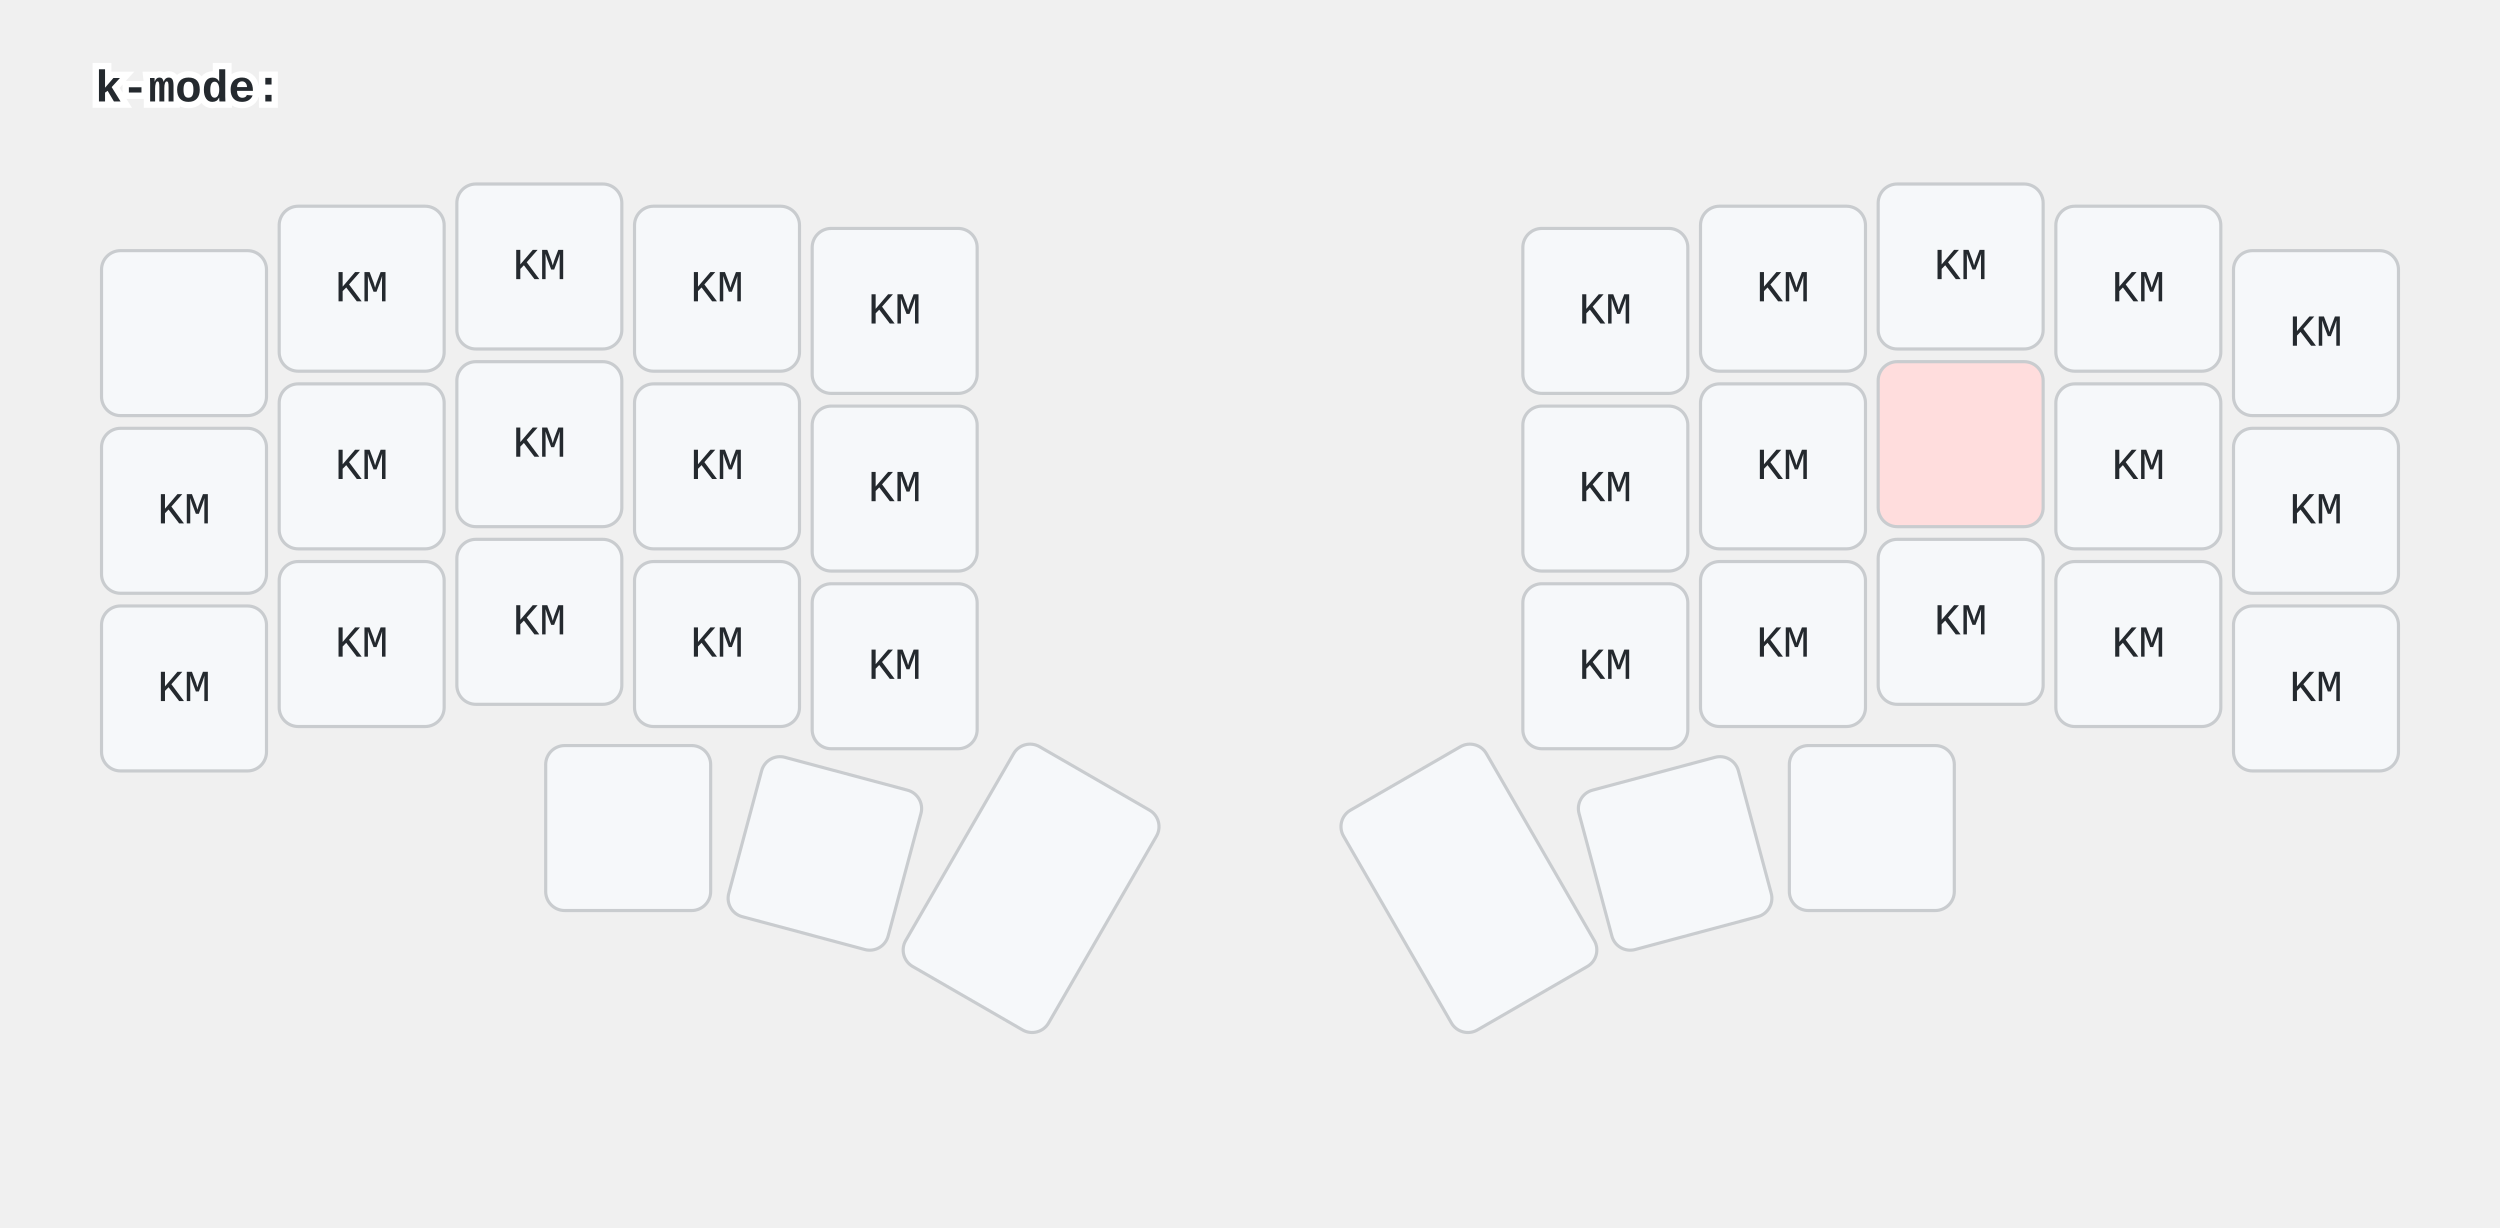
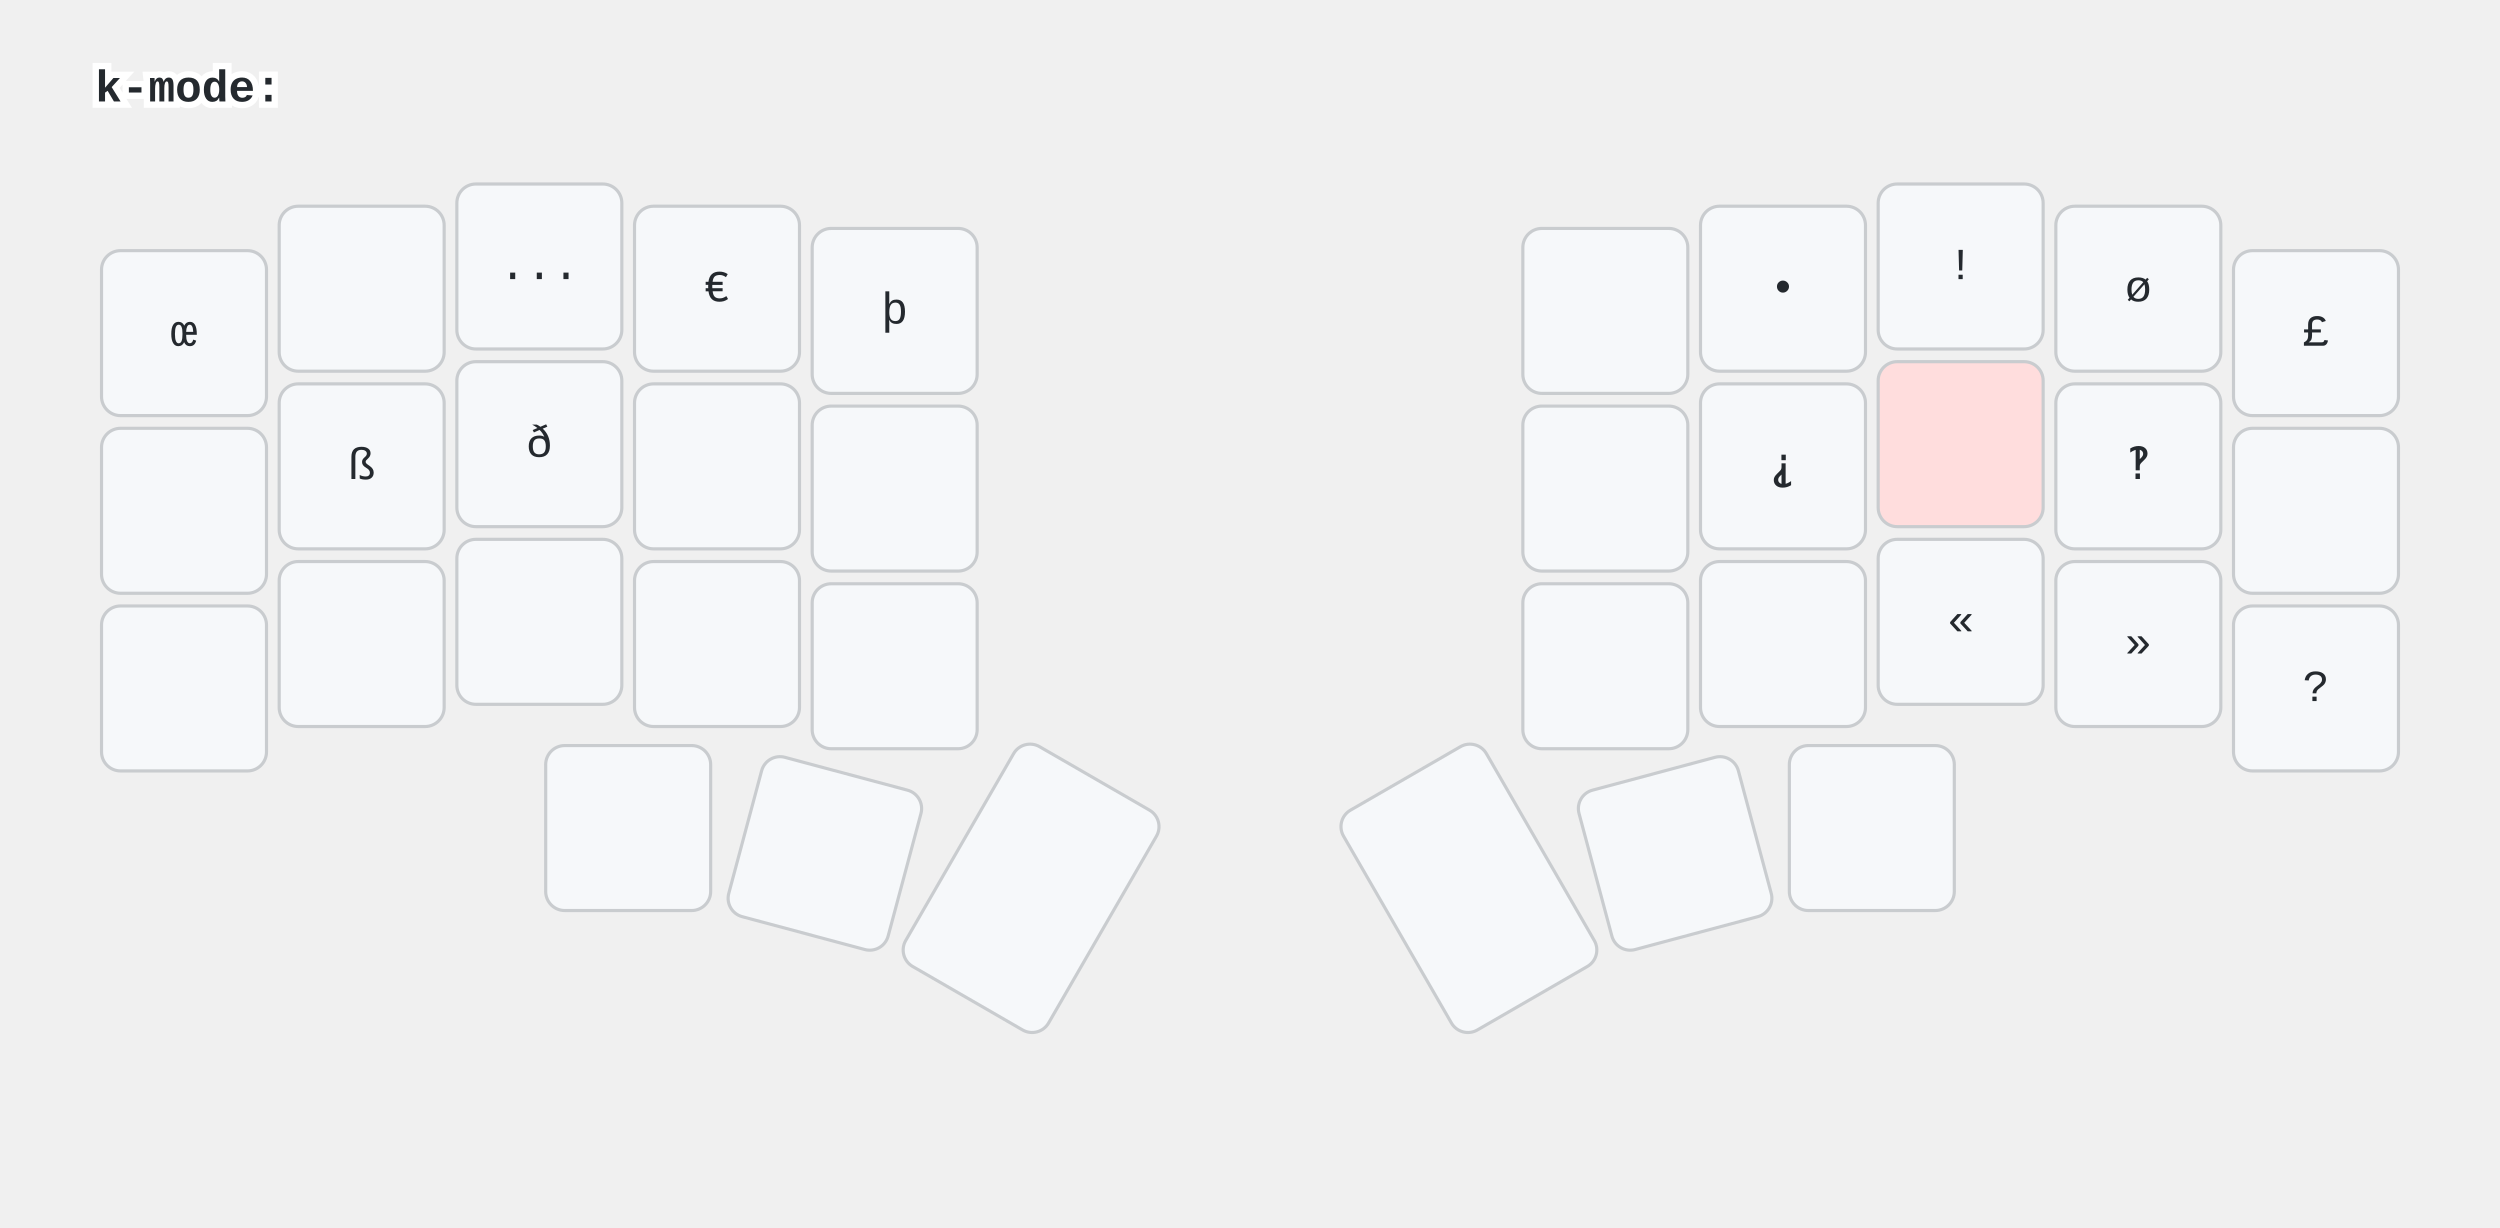
<svg xmlns="http://www.w3.org/2000/svg" width="788" height="387" viewBox="0 0 788 387" class="keymap">
  <style>/* inherit to force styles through use tags */
svg path {
    fill: inherit;
}

/* font and background color specifications */
svg.keymap {
    font-family: SFMono-Regular,Consolas,Liberation Mono,Menlo,monospace;
    font-size: 14px;
    font-kerning: normal;
    text-rendering: optimizeLegibility;
    fill: #24292e;
}

/* default key styling */
rect.key {
    fill: #f6f8fa;
}

rect.key, rect.combo {
    stroke: #c9cccf;
    stroke-width: 1;
}

/* default key side styling, only used is draw_key_sides is set */
rect.side {
    filter: brightness(90%);
}

/* color accent for combo boxes */
rect.combo, rect.combo-separate {
    fill: #cdf;
}

/* color accent for held keys */
rect.held, rect.combo.held {
    fill: #fdd;
}

/* color accent for ghost (optional) keys */
rect.ghost, rect.combo.ghost {
    stroke-dasharray: 4, 4;
    stroke-width: 2;
}

text {
    text-anchor: middle;
    dominant-baseline: middle;
}

/* styling for layer labels */
text.label {
    font-weight: bold;
    text-anchor: start;
    stroke: white;
    stroke-width: 4;
    paint-order: stroke;
}

/* styling for optional footer */
text.footer {
    text-anchor: end;
    dominant-baseline: auto;
    stroke: white;
    stroke-width: 4;
    paint-order: stroke;
}

/* styling for combo tap, and key non-tap label text */
text.combo, text.hold, text.shifted, text.left, text.right {
    font-size: 11px;
}

text.hold {
    text-anchor: middle;
    dominant-baseline: auto;
}

text.shifted {
    text-anchor: middle;
    dominant-baseline: hanging;
}

text.left {
    text-anchor: start;
}

text.right {
    text-anchor: end;
}

text.layer-activator {
    text-decoration: underline;
}

/* styling for hold/shifted label text in combo box */
text.combo.hold, text.combo.shifted, text.combo.left, text.combo.right {
    font-size: 8px;
}

/* lighter symbol for transparent keys */
text.trans {
    fill: #7b7e81;
}

/* styling for combo dendrons */
path.combo {
    stroke-width: 1;
    stroke: gray;
    fill: none;
}

/* Start Tabler Icons Cleanup */
/* cannot use height/width with glyphs */
.icon-tabler &gt; path {
    fill: inherit;
    stroke: inherit;
    stroke-width: 2;
}
/* hide tabler's default box */
.icon-tabler &gt; path[stroke="none"][fill="none"] {
    visibility: hidden;
}
/* End Tabler Icons Cleanup */
</style>
  <g transform="translate(30, 0)" class="layer-k-mode">
    <text x="0" y="28" class="label" id="k-mode">k-mode:</text>
    <g transform="translate(0, 56)">
      <g transform="translate(28, 49)" class="key keypos-0">
        <rect rx="6" ry="6" x="-26" y="-26" width="52" height="52" class="key" />
+         <text x="0" y="0" class="key tap">œ</text>
      </g>
      <g transform="translate(84, 35)" class="key keypos-1">
        <rect rx="6" ry="6" x="-26" y="-26" width="52" height="52" class="key" />
-         <text x="0" y="0" class="key tap">KM</text>
      </g>
      <g transform="translate(140, 28)" class="key keypos-2">
        <rect rx="6" ry="6" x="-26" y="-26" width="52" height="52" class="key" />
-         <text x="0" y="0" class="key tap">KM</text>
+         <text x="0" y="0" class="key tap">...</text>
      </g>
      <g transform="translate(196, 35)" class="key keypos-3">
        <rect rx="6" ry="6" x="-26" y="-26" width="52" height="52" class="key" />
-         <text x="0" y="0" class="key tap">KM</text>
+         <text x="0" y="0" class="key tap">€</text>
      </g>
      <g transform="translate(252, 42)" class="key keypos-4">
        <rect rx="6" ry="6" x="-26" y="-26" width="52" height="52" class="key" />
-         <text x="0" y="0" class="key tap">KM</text>
+         <text x="0" y="0" class="key tap">þ</text>
      </g>
      <g transform="translate(476, 42)" class="key keypos-5">
        <rect rx="6" ry="6" x="-26" y="-26" width="52" height="52" class="key" />
-         <text x="0" y="0" class="key tap">KM</text>
      </g>
      <g transform="translate(532, 35)" class="key keypos-6">
        <rect rx="6" ry="6" x="-26" y="-26" width="52" height="52" class="key" />
-         <text x="0" y="0" class="key tap">KM</text>
+         <text x="0" y="0" class="key tap">•</text>
      </g>
      <g transform="translate(588, 28)" class="key keypos-7">
        <rect rx="6" ry="6" x="-26" y="-26" width="52" height="52" class="key" />
-         <text x="0" y="0" class="key tap">KM</text>
+         <text x="0" y="0" class="key tap">!</text>
      </g>
      <g transform="translate(644, 35)" class="key keypos-8">
        <rect rx="6" ry="6" x="-26" y="-26" width="52" height="52" class="key" />
-         <text x="0" y="0" class="key tap">KM</text>
+         <text x="0" y="0" class="key tap">ø</text>
      </g>
      <g transform="translate(700, 49)" class="key keypos-9">
        <rect rx="6" ry="6" x="-26" y="-26" width="52" height="52" class="key" />
-         <text x="0" y="0" class="key tap">KM</text>
+         <text x="0" y="0" class="key tap">£</text>
      </g>
      <g transform="translate(28, 105)" class="key keypos-10">
        <rect rx="6" ry="6" x="-26" y="-26" width="52" height="52" class="key" />
-         <text x="0" y="0" class="key tap">KM</text>
      </g>
      <g transform="translate(84, 91)" class="key keypos-11">
        <rect rx="6" ry="6" x="-26" y="-26" width="52" height="52" class="key" />
-         <text x="0" y="0" class="key tap">KM</text>
+         <text x="0" y="0" class="key tap">ß</text>
      </g>
      <g transform="translate(140, 84)" class="key keypos-12">
        <rect rx="6" ry="6" x="-26" y="-26" width="52" height="52" class="key" />
-         <text x="0" y="0" class="key tap">KM</text>
+         <text x="0" y="0" class="key tap">ð</text>
      </g>
      <g transform="translate(196, 91)" class="key keypos-13">
        <rect rx="6" ry="6" x="-26" y="-26" width="52" height="52" class="key" />
-         <text x="0" y="0" class="key tap">KM</text>
      </g>
      <g transform="translate(252, 98)" class="key keypos-14">
        <rect rx="6" ry="6" x="-26" y="-26" width="52" height="52" class="key" />
-         <text x="0" y="0" class="key tap">KM</text>
      </g>
      <g transform="translate(476, 98)" class="key keypos-15">
        <rect rx="6" ry="6" x="-26" y="-26" width="52" height="52" class="key" />
-         <text x="0" y="0" class="key tap">KM</text>
      </g>
      <g transform="translate(532, 91)" class="key keypos-16">
        <rect rx="6" ry="6" x="-26" y="-26" width="52" height="52" class="key" />
-         <text x="0" y="0" class="key tap">KM</text>
+         <text x="0" y="0" class="key tap">⸘</text>
      </g>
      <g transform="translate(588, 84)" class="key held keypos-17">
        <rect rx="6" ry="6" x="-26" y="-26" width="52" height="52" class="key held" />
      </g>
      <g transform="translate(644, 91)" class="key keypos-18">
        <rect rx="6" ry="6" x="-26" y="-26" width="52" height="52" class="key" />
-         <text x="0" y="0" class="key tap">KM</text>
+         <text x="0" y="0" class="key tap">‽</text>
      </g>
      <g transform="translate(700, 105)" class="key keypos-19">
        <rect rx="6" ry="6" x="-26" y="-26" width="52" height="52" class="key" />
-         <text x="0" y="0" class="key tap">KM</text>
      </g>
      <g transform="translate(28, 161)" class="key keypos-20">
        <rect rx="6" ry="6" x="-26" y="-26" width="52" height="52" class="key" />
-         <text x="0" y="0" class="key tap">KM</text>
      </g>
      <g transform="translate(84, 147)" class="key keypos-21">
        <rect rx="6" ry="6" x="-26" y="-26" width="52" height="52" class="key" />
-         <text x="0" y="0" class="key tap">KM</text>
      </g>
      <g transform="translate(140, 140)" class="key keypos-22">
        <rect rx="6" ry="6" x="-26" y="-26" width="52" height="52" class="key" />
-         <text x="0" y="0" class="key tap">KM</text>
      </g>
      <g transform="translate(196, 147)" class="key keypos-23">
        <rect rx="6" ry="6" x="-26" y="-26" width="52" height="52" class="key" />
-         <text x="0" y="0" class="key tap">KM</text>
      </g>
      <g transform="translate(252, 154)" class="key keypos-24">
        <rect rx="6" ry="6" x="-26" y="-26" width="52" height="52" class="key" />
-         <text x="0" y="0" class="key tap">KM</text>
      </g>
      <g transform="translate(476, 154)" class="key keypos-25">
        <rect rx="6" ry="6" x="-26" y="-26" width="52" height="52" class="key" />
-         <text x="0" y="0" class="key tap">KM</text>
      </g>
      <g transform="translate(532, 147)" class="key keypos-26">
        <rect rx="6" ry="6" x="-26" y="-26" width="52" height="52" class="key" />
-         <text x="0" y="0" class="key tap">KM</text>
      </g>
      <g transform="translate(588, 140)" class="key keypos-27">
        <rect rx="6" ry="6" x="-26" y="-26" width="52" height="52" class="key" />
-         <text x="0" y="0" class="key tap">KM</text>
+         <text x="0" y="0" class="key tap">«</text>
      </g>
      <g transform="translate(644, 147)" class="key keypos-28">
        <rect rx="6" ry="6" x="-26" y="-26" width="52" height="52" class="key" />
-         <text x="0" y="0" class="key tap">KM</text>
+         <text x="0" y="0" class="key tap">»</text>
      </g>
      <g transform="translate(700, 161)" class="key keypos-29">
        <rect rx="6" ry="6" x="-26" y="-26" width="52" height="52" class="key" />
-         <text x="0" y="0" class="key tap">KM</text>
+         <text x="0" y="0" class="key tap">?</text>
      </g>
      <g transform="translate(168, 205)" class="key keypos-30">
        <rect rx="6" ry="6" x="-26" y="-26" width="52" height="52" class="key" />
      </g>
      <g transform="translate(230, 213) rotate(15.0)" class="key keypos-31">
        <rect rx="6" ry="6" x="-26" y="-26" width="52" height="52" class="key" />
      </g>
      <g transform="translate(295, 224) rotate(30.0)" class="key keypos-32">
        <rect rx="6" ry="6" x="-26" y="-40" width="52" height="80" class="key" />
      </g>
      <g transform="translate(433, 224) rotate(-30.0)" class="key keypos-33">
        <rect rx="6" ry="6" x="-26" y="-40" width="52" height="80" class="key" />
      </g>
      <g transform="translate(498, 213) rotate(-15.0)" class="key keypos-34">
        <rect rx="6" ry="6" x="-26" y="-26" width="52" height="52" class="key" />
      </g>
      <g transform="translate(560, 205)" class="key keypos-35">
        <rect rx="6" ry="6" x="-26" y="-26" width="52" height="52" class="key" />
      </g>
    </g>
  </g>
</svg>
